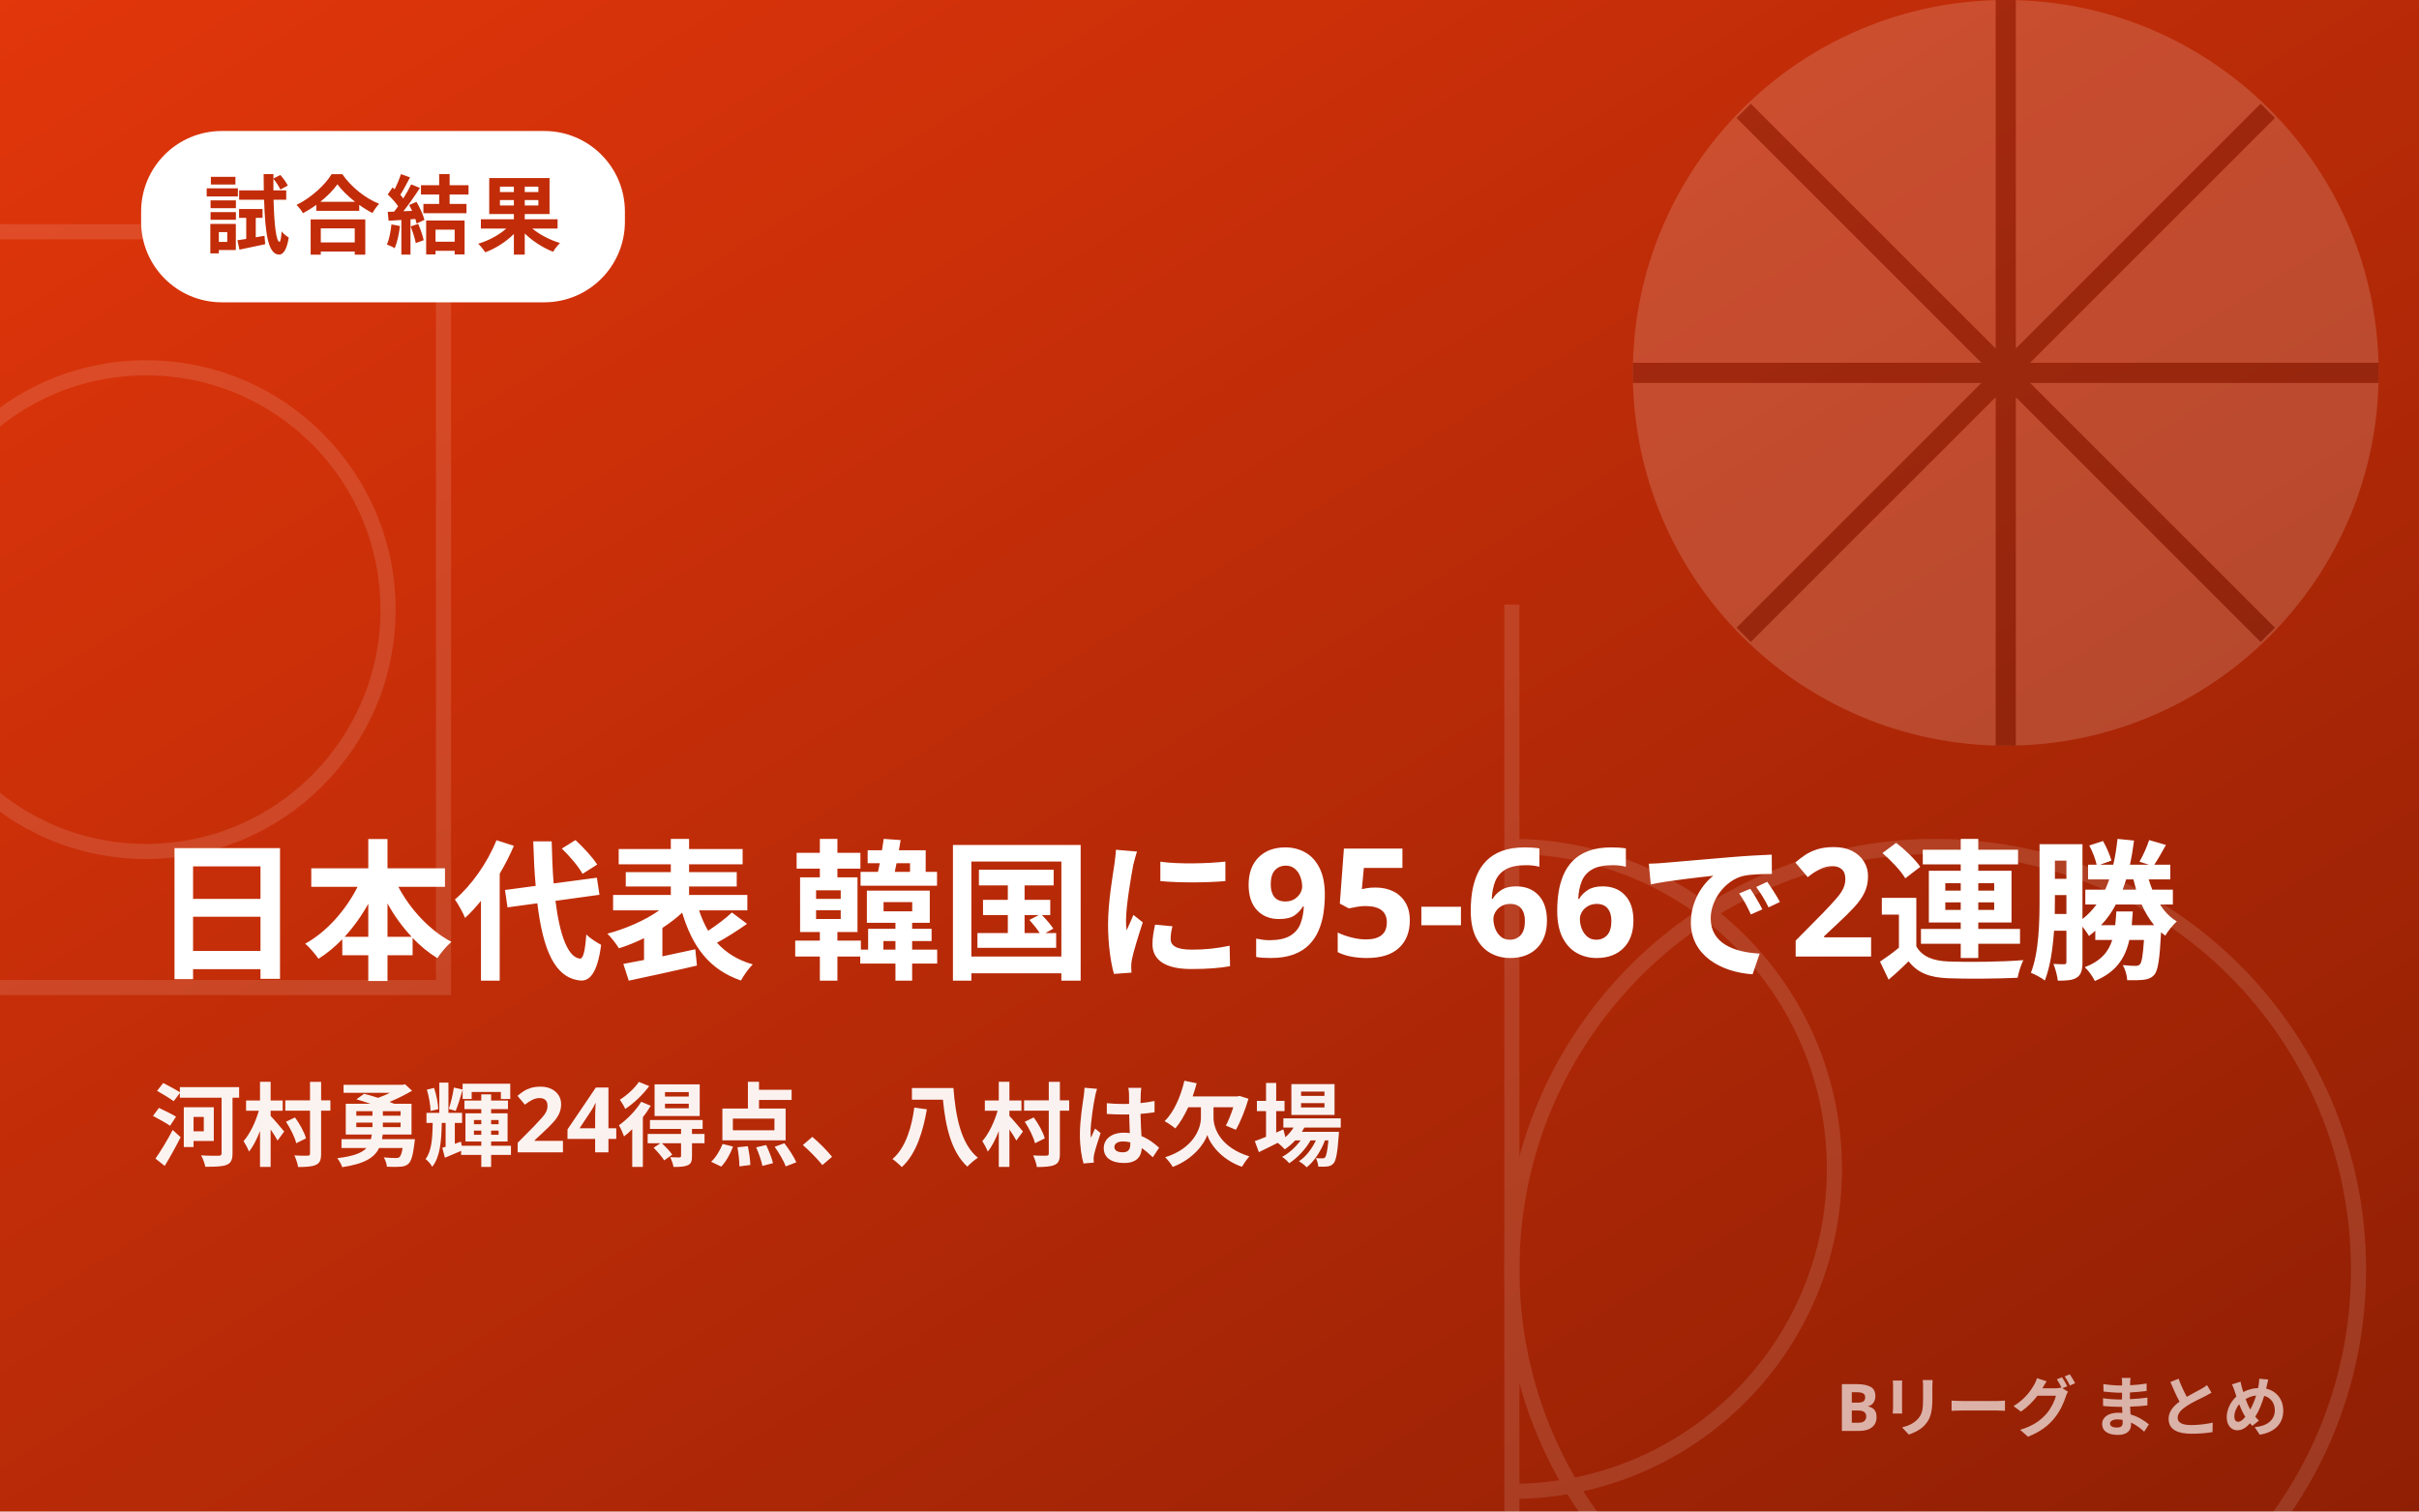
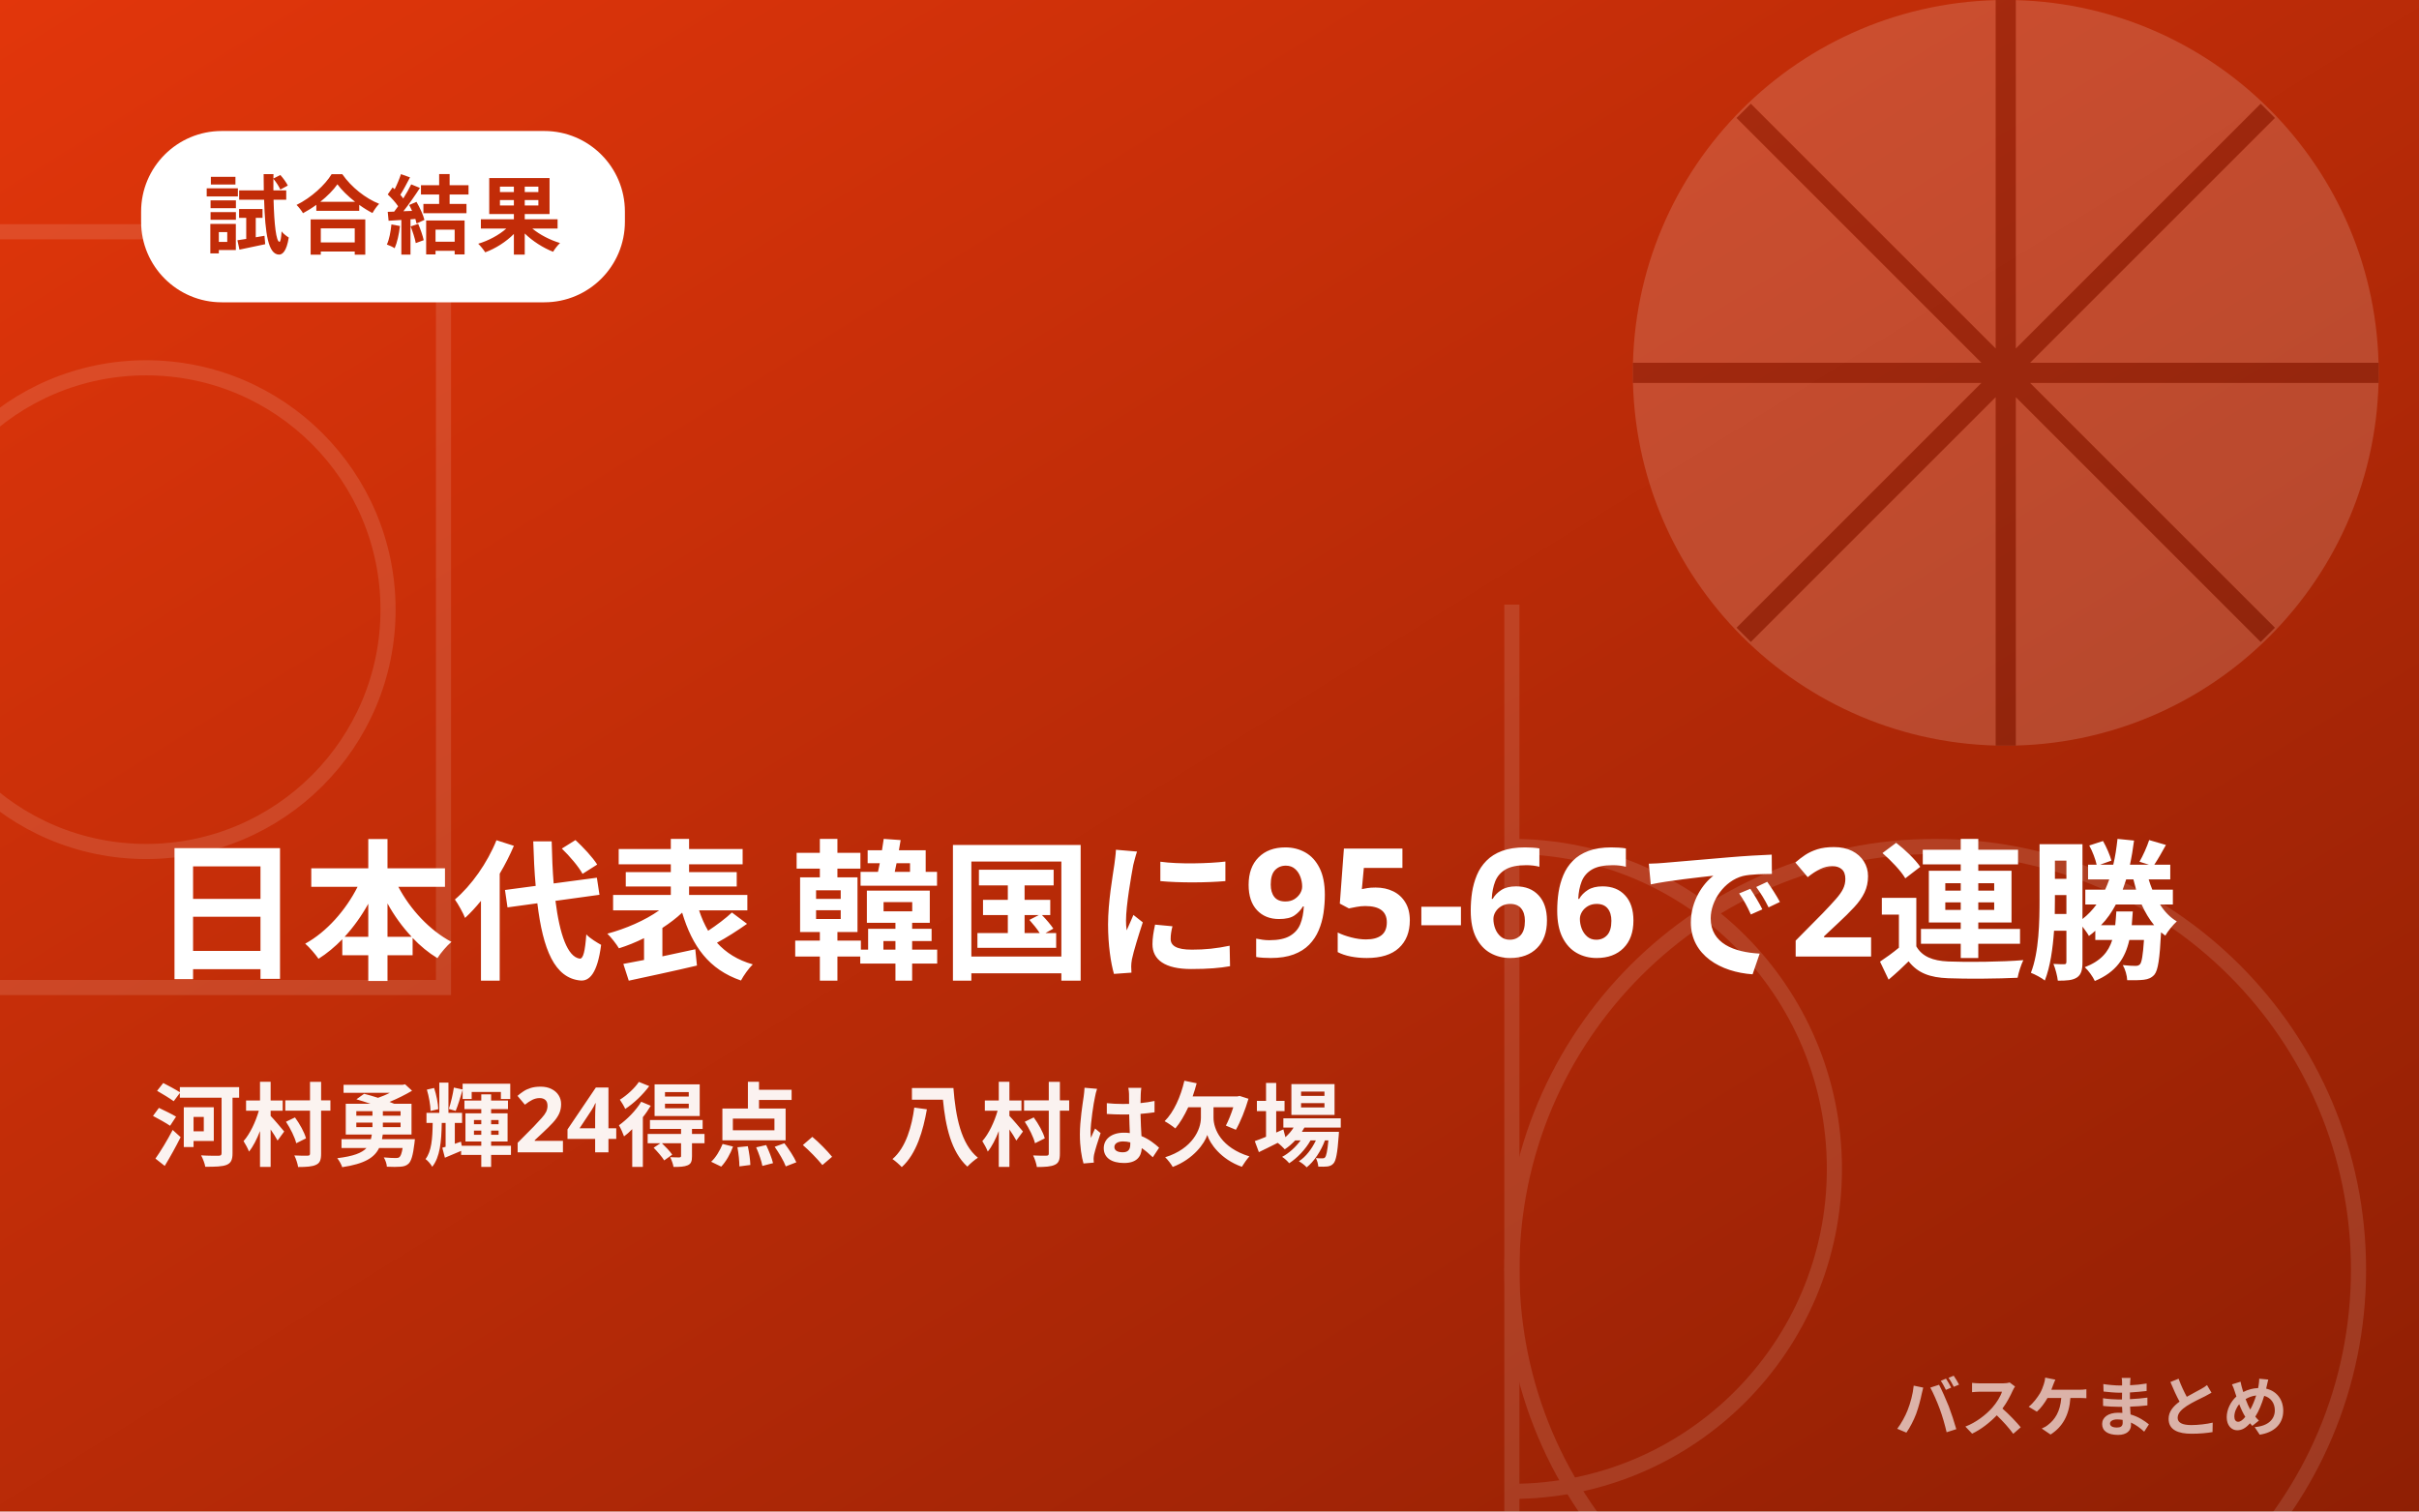
<svg xmlns="http://www.w3.org/2000/svg" viewBox="0 0 480 300" role="img" aria-label="河村勇輝24得点で日本代表が韓国に95-66で2連勝 八村塁は欠場">
  <defs>
    <linearGradient id="g" x1="0" y1="0" x2="1" y2="1">
      <stop offset="0" stop-color="#e2360b" />
      <stop offset="1" stop-color="#8f1f04" />
    </linearGradient>
  </defs>
  <rect width="480" height="300" fill="url(#g)" />
  <g stroke="#ffffff" stroke-width="3" fill="none" opacity="0.12">
    <circle cx="384" cy="252" r="84" />
    <line x1="300" y1="120" x2="300" y2="300" />
    <path d="M300 168 a64 64 0 0 1 0 128" />
    <rect x="-30" y="46" width="118" height="150" />
    <circle cx="29" cy="121" r="48" />
  </g>
  <g transform="translate(398,74)" opacity="0.16">
    <circle r="74" fill="#ffffff" />
    <path d="M-74 0H74 M0 -74V74 M-52 -52Q0 0 52 52 M52 -52Q0 0 -52 52" stroke="#0d1b2a" stroke-width="4" fill="none" />
  </g>
  <rect x="28" y="26" rx="16" ry="16" width="96" height="34" fill="#ffffff" />
  <text x="76.0" y="49" font-family="'Hiragino Kaku Gothic ProN','Noto Sans JP','Yu Gothic',Meiryo,sans-serif" font-weight="800" font-size="17" fill="#c22c08" text-anchor="middle" letter-spacing="1">試合結果</text>
  <text x="30" y="192" font-family="'Hiragino Kaku Gothic ProN','Noto Sans JP','Yu Gothic',Meiryo,sans-serif" font-weight="900" font-size="30" fill="#ffffff">日本代表 韓国に95-66で2連勝</text>
  <text x="30" y="230" font-family="'Hiragino Kaku Gothic ProN','Noto Sans JP','Yu Gothic',Meiryo,sans-serif" font-weight="700" font-size="18" fill="#ffffff" opacity="0.94">河村勇輝24得点、八村は欠場</text>
-   <text x="454" y="284" font-family="'Hiragino Kaku Gothic ProN','Noto Sans JP','Yu Gothic',Meiryo,sans-serif" text-anchor="end" font-weight="800" font-size="13" fill="#ffffff" opacity="0.65">Bリーグ まとめ</text>
+   <text x="454" y="284" font-family="'Hiragino Kaku Gothic ProN','Noto Sans JP','Yu Gothic',Meiryo,sans-serif" text-anchor="end" font-weight="800" font-size="13" fill="#ffffff" opacity="0.65">バスケまとめ</text>
</svg>
